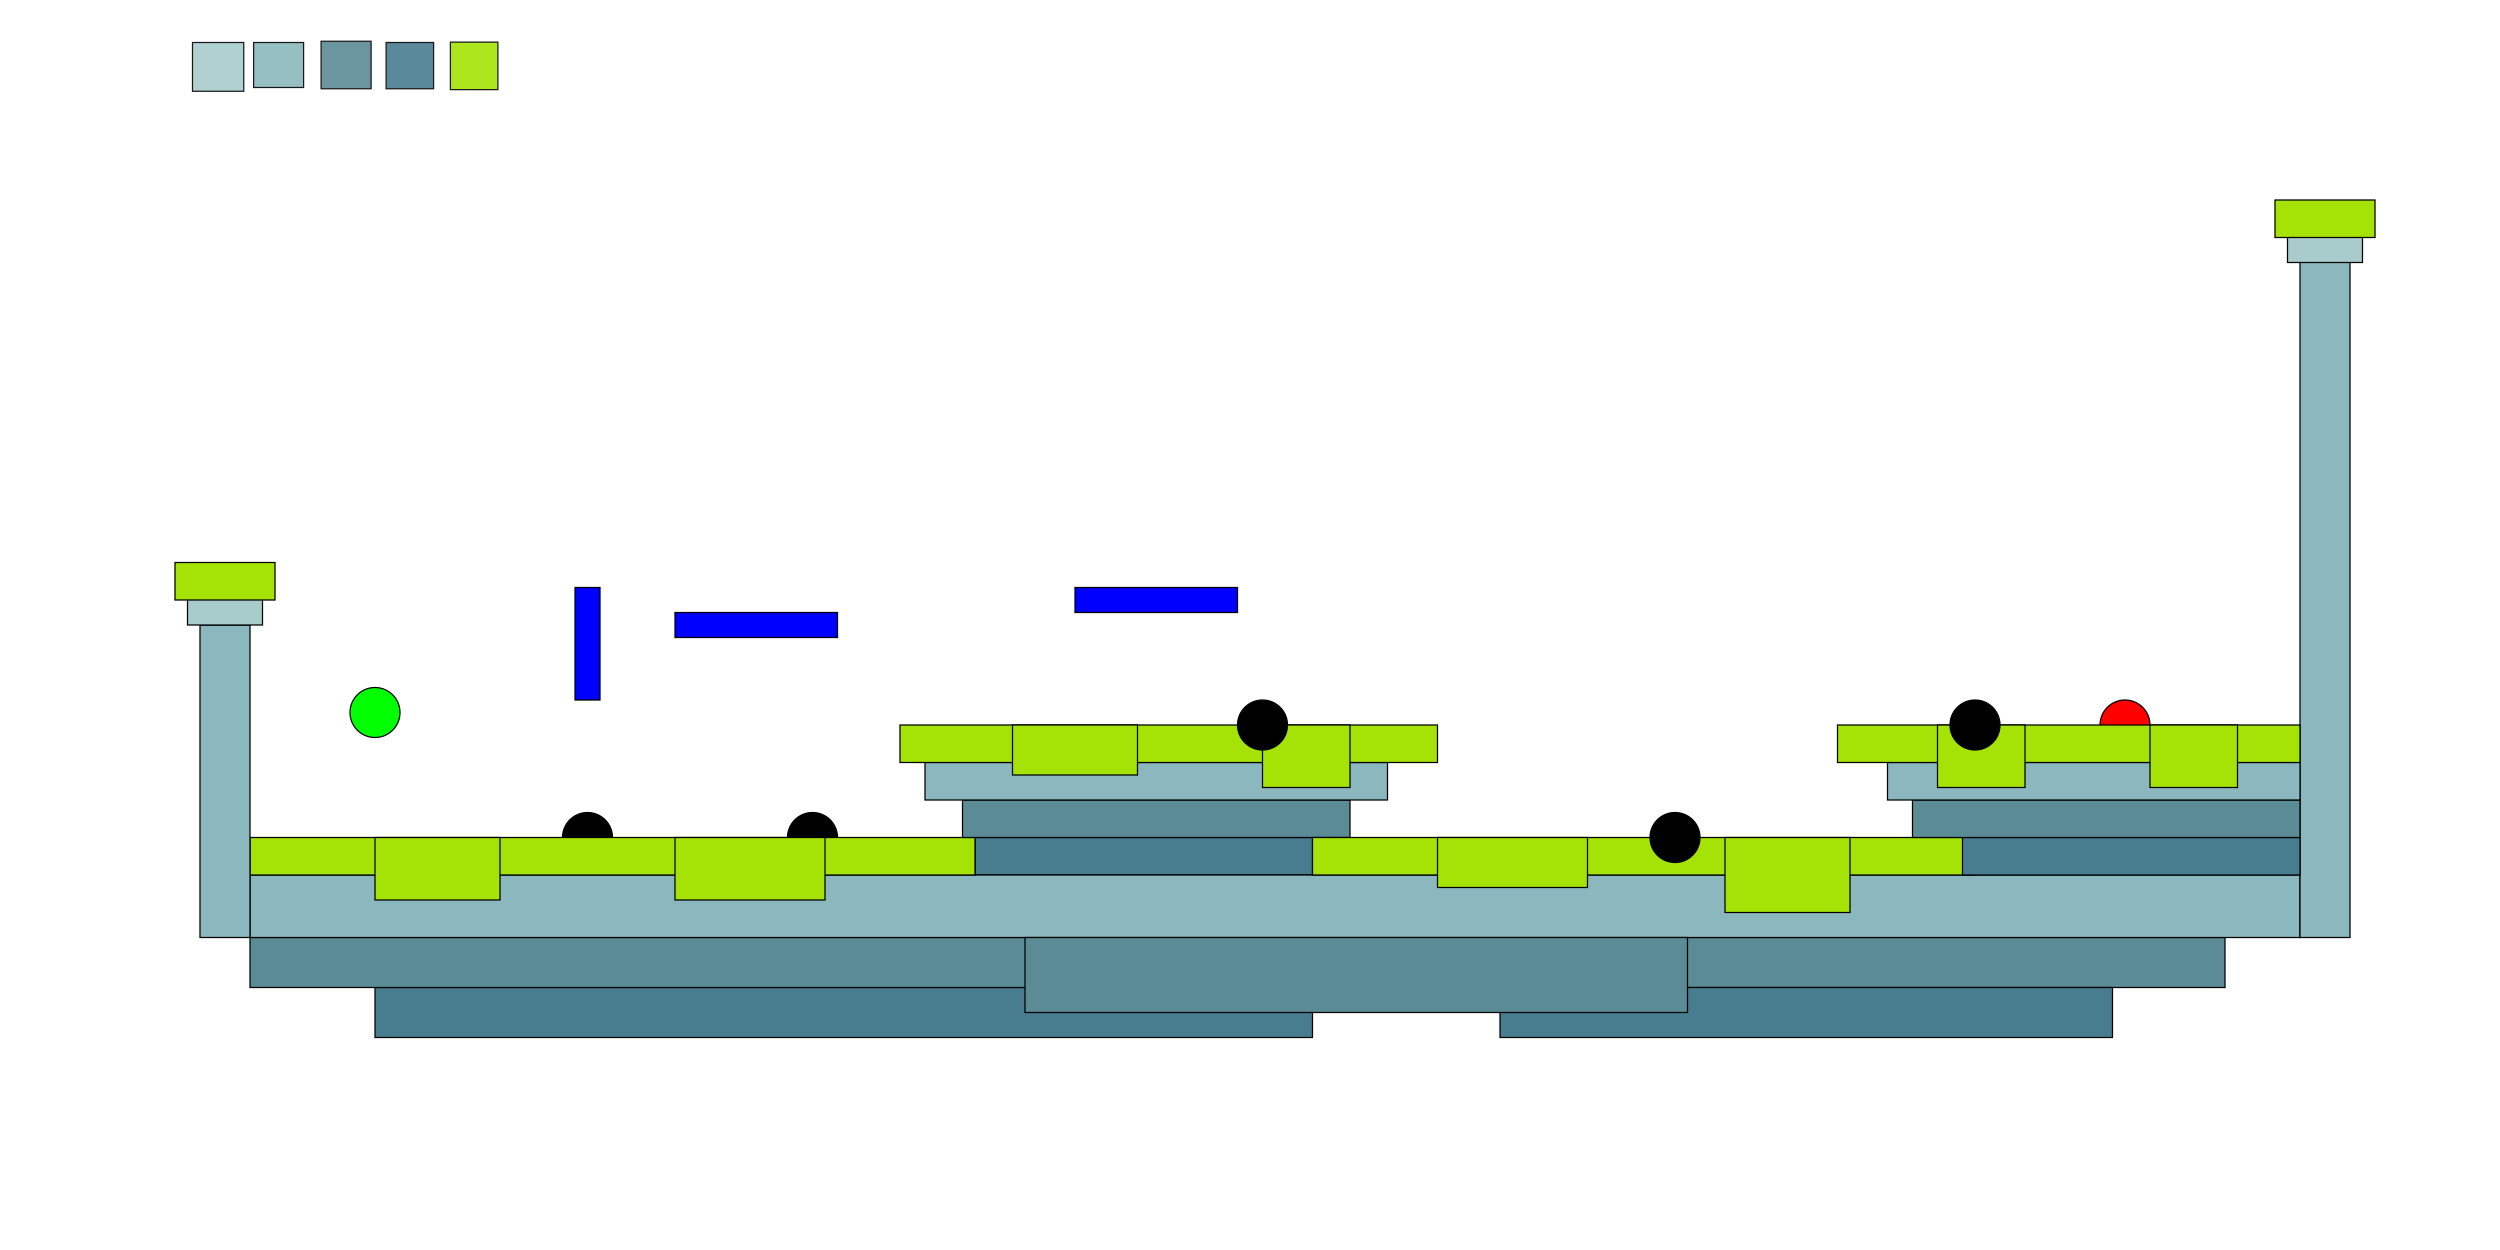
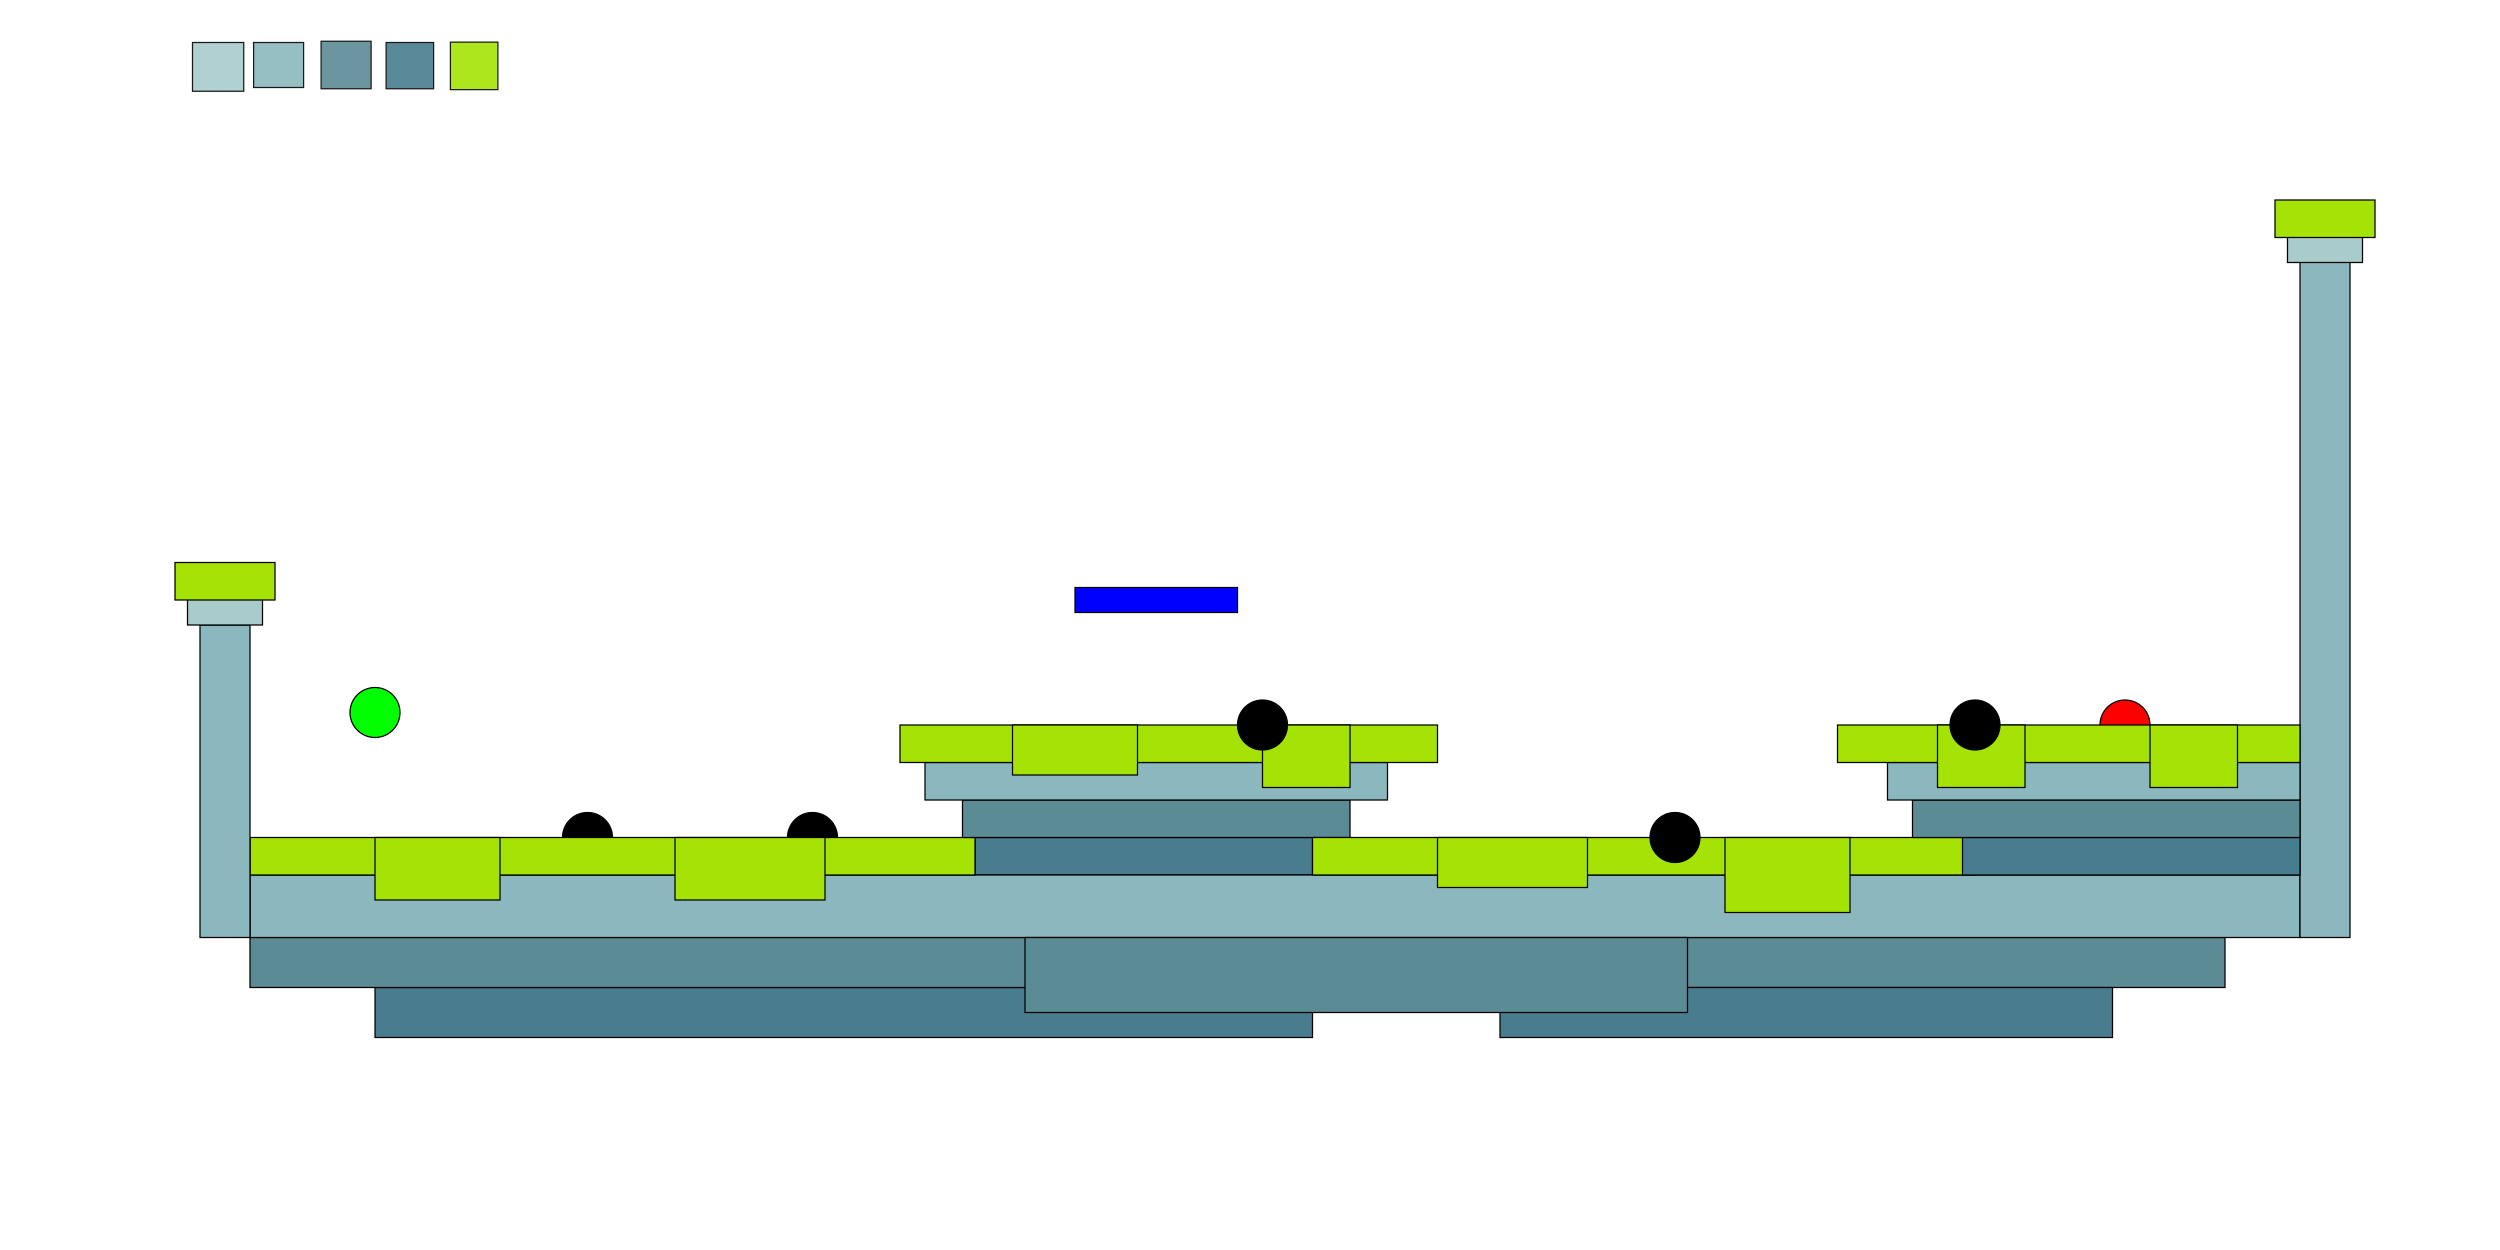
<svg xmlns="http://www.w3.org/2000/svg" width="2000" height="1000">
  <g class="layer">
    <ellipse class="grass1" cx="650" cy="670" fill="#000000" id="svg_5" rx="20" ry="20" stroke="#000" transform="matrix(1 0 0 1 0 0)" />
    <ellipse class="tree1" cx="470" cy="670" fill="#000000" id="svg_3" rx="20" ry="20" stroke="#000" transform="matrix(1 0 0 1 0 0)" />
    <rect fill="#487d8f" height="30" id="svg_34" stroke="#000" width="270" x="780" y="670" />
    <rect fill="#487d8f" height="40" id="svg_24" stroke="#000" width="750" x="300" y="790" />
    <rect fill="#5b8b95" height="40" id="svg_23" stroke="#000" width="1580" x="200" y="750" />
    <ellipse cx="300" cy="570" fill="#00ff00" id="svg_16" rx="20" ry="20" stroke="#000" />
    <ellipse cx="1700" cy="580" fill="#ff0000" id="svg_17" rx="20" ry="20" stroke="#000" transform="matrix(1 0 0 1 0 0)" />
    <rect fill="#8bb8be" height="50" id="svg_10" stroke="#000" transform="matrix(1 0 0 1 0 0)" width="1640" x="200" y="700" />
    <rect fill="#a5e306" height="30" id="svg_9" stroke="#000" transform="matrix(1 0 0 1 0 0)" width="580" x="200" y="670" />
    <rect fill="#5b8b95" height="38" id="svg_11" opacity="0.9" stroke="#000" width="40" x="256.88" y="33" />
    <rect fill="#487d8f" height="37" id="svg_15" opacity="0.9" stroke="#000" width="38" x="308.88" y="34" />
    <rect fill="#8bb8be" height="250" id="svg_19" stroke="#000" width="40" x="160" y="500" />
    <rect fill="#8bb8be" height="550" id="svg_20" stroke="#000" transform="matrix(1 0 0 1 0 0)" width="40" x="1840" y="200" />
    <rect fill="#8bb8be" height="36" id="svg_21" opacity="0.9" stroke="#000" width="40" x="202.88" y="34" />
    <rect fill="#a5e306" height="38" id="svg_22" opacity="0.9" stroke="#000" width="38" x="360.32" y="33.71" />
    <rect fill="#a5e306" height="50" id="svg_35" stroke="#000" width="100" x="300" y="670" />
    <rect fill="#a8cbcc" height="39" id="svg_1" opacity="0.9" stroke="#000" width="41" x="154" y="34" />
    <rect fill="#487d8f" height="40" id="svg_4" stroke="#000" width="490" x="1200" y="790" />
    <rect fill="#5b8b95" height="60" id="svg_7" stroke="#000" width="530" x="820" y="750" />
    <rect fill="#5b8b95" height="30" id="svg_8" stroke="#000" width="310" x="770" y="640" />
    <rect fill="#8bb8be" height="30" id="svg_12" stroke="#000" width="370" x="740" y="610" />
    <rect fill="#a5e306" height="30" id="svg_13" stroke="#000" width="430" x="720" y="580" />
    <rect fill="#a5e306" height="30" id="svg_14" stroke="#000" transform="matrix(1 0 0 1 0 0)" width="530" x="1050" y="670" />
    <rect fill="#a5e306" height="50" id="svg_26" stroke="#000" width="120" x="540" y="670" />
    <rect fill="#a5e306" height="40" id="svg_38" stroke="#000" width="120" x="1150" y="670" />
    <rect fill="#a5e306" height="60" id="svg_39" stroke="#000" width="100" x="1380" y="670" />
    <rect fill="#487d8f" height="30" id="svg_40" stroke="#000" transform="matrix(1 0 0 1 0 0)" width="270" x="1570" y="670" />
    <rect fill="#5b8b95" height="30" id="svg_41" stroke="#000" transform="matrix(1 0 0 1 0 0)" width="310" x="1530" y="640" />
    <rect fill="#8bb8be" height="30" id="svg_42" stroke="#000" transform="matrix(1 0 0 1 0 0)" width="330" x="1510" y="610" />
    <rect fill="#a5e306" height="30" id="svg_43" stroke="#000" transform="matrix(1 0 0 1 0 0)" width="370" x="1470" y="580" />
    <rect fill="#a5e306" height="40" id="svg_44" stroke="#000" width="100" x="810" y="580" />
    <rect fill="#a5e306" height="50" id="svg_45" stroke="#000" width="70" x="1010" y="580" />
    <rect fill="#a5e306" height="50" id="svg_46" stroke="#000" width="70" x="1550" y="580" />
    <rect fill="#a5e306" height="50" id="svg_47" stroke="#000" width="70" x="1720" y="580" />
    <ellipse class="tree1" cx="1010" cy="580" fill="#000000" id="svg_2" rx="20" ry="20" stroke="#000" transform="matrix(1 0 0 1 0 0)" />
    <ellipse class="grass2" cx="1340" cy="670" fill="#000000" id="svg_6" rx="20" ry="20" stroke="#000" />
    <ellipse class="grass2" cx="1580" cy="580" fill="#000000" id="svg_18" rx="20" ry="20" stroke="#000" />
    <rect fill="#a8cbcc" height="40" id="svg_28" stroke="#000" transform="matrix(1 0 0 1 0 0)" width="60" x="1830" y="170" />
    <rect fill="#a5e306" height="30" id="svg_27" stroke="#000" width="80" x="1820" y="160" />
    <rect fill="#a8cbcc" height="40" id="svg_29" stroke="#000" transform="matrix(1 0 0 1 0 0)" width="60" x="150" y="460" />
    <rect fill="#a5e306" height="30" id="svg_25" stroke="#000" transform="matrix(1 0 0 1 0 0)" width="80" x="140" y="450" />
-     <rect class="pin" fill="#0000ff" height="20" id="svg_37" stroke="#000" transform="matrix(1 0 0 1 0 0)" width="130" x="860" y="470" />
-     <rect class="rotate-1ss" fill="#0000ff" height="20" id="svg_48" stroke="#000" width="130" x="540" y="490" />
-     <rect class="down-100-1" fill="#0000ff" height="90" id="svg_49" stroke="#000" transform="matrix(1 0 0 1 0 0)" width="20" x="460" y="470" />
+     <rect class="spin" fill="#0000ff" height="20" id="svg_37" stroke="#000" width="130" x="860" y="470" />
  </g>
</svg>
